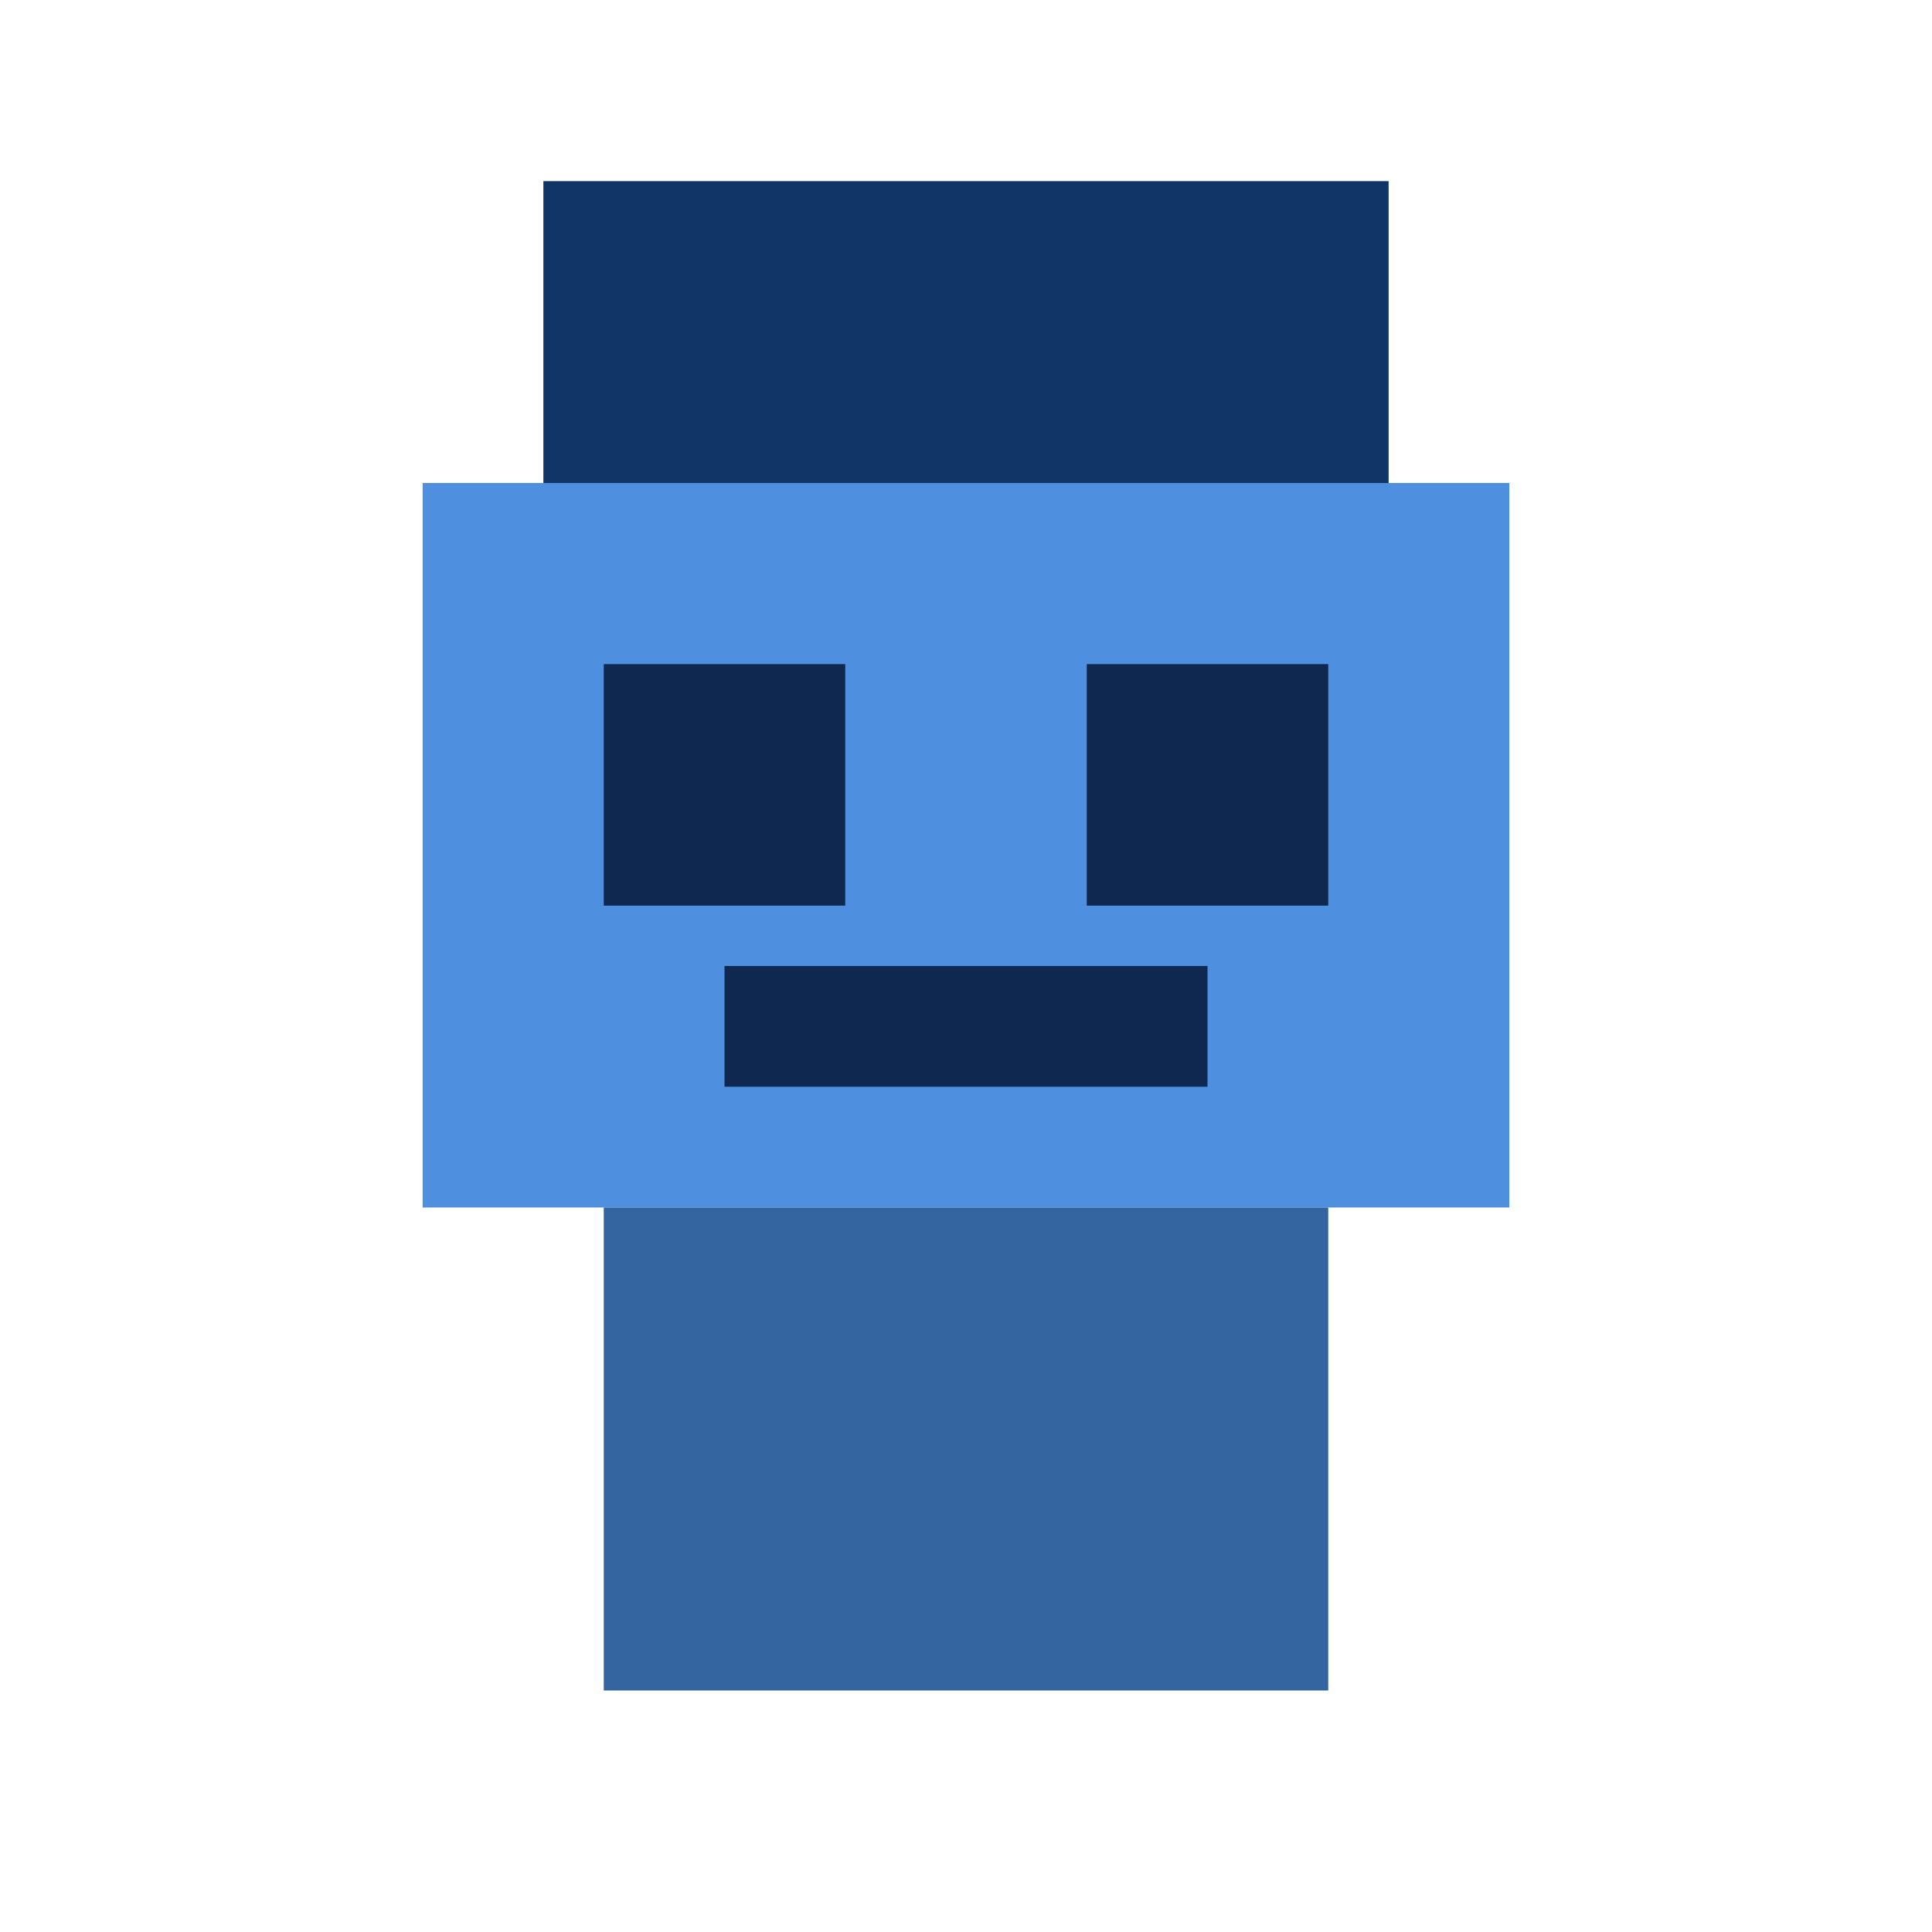
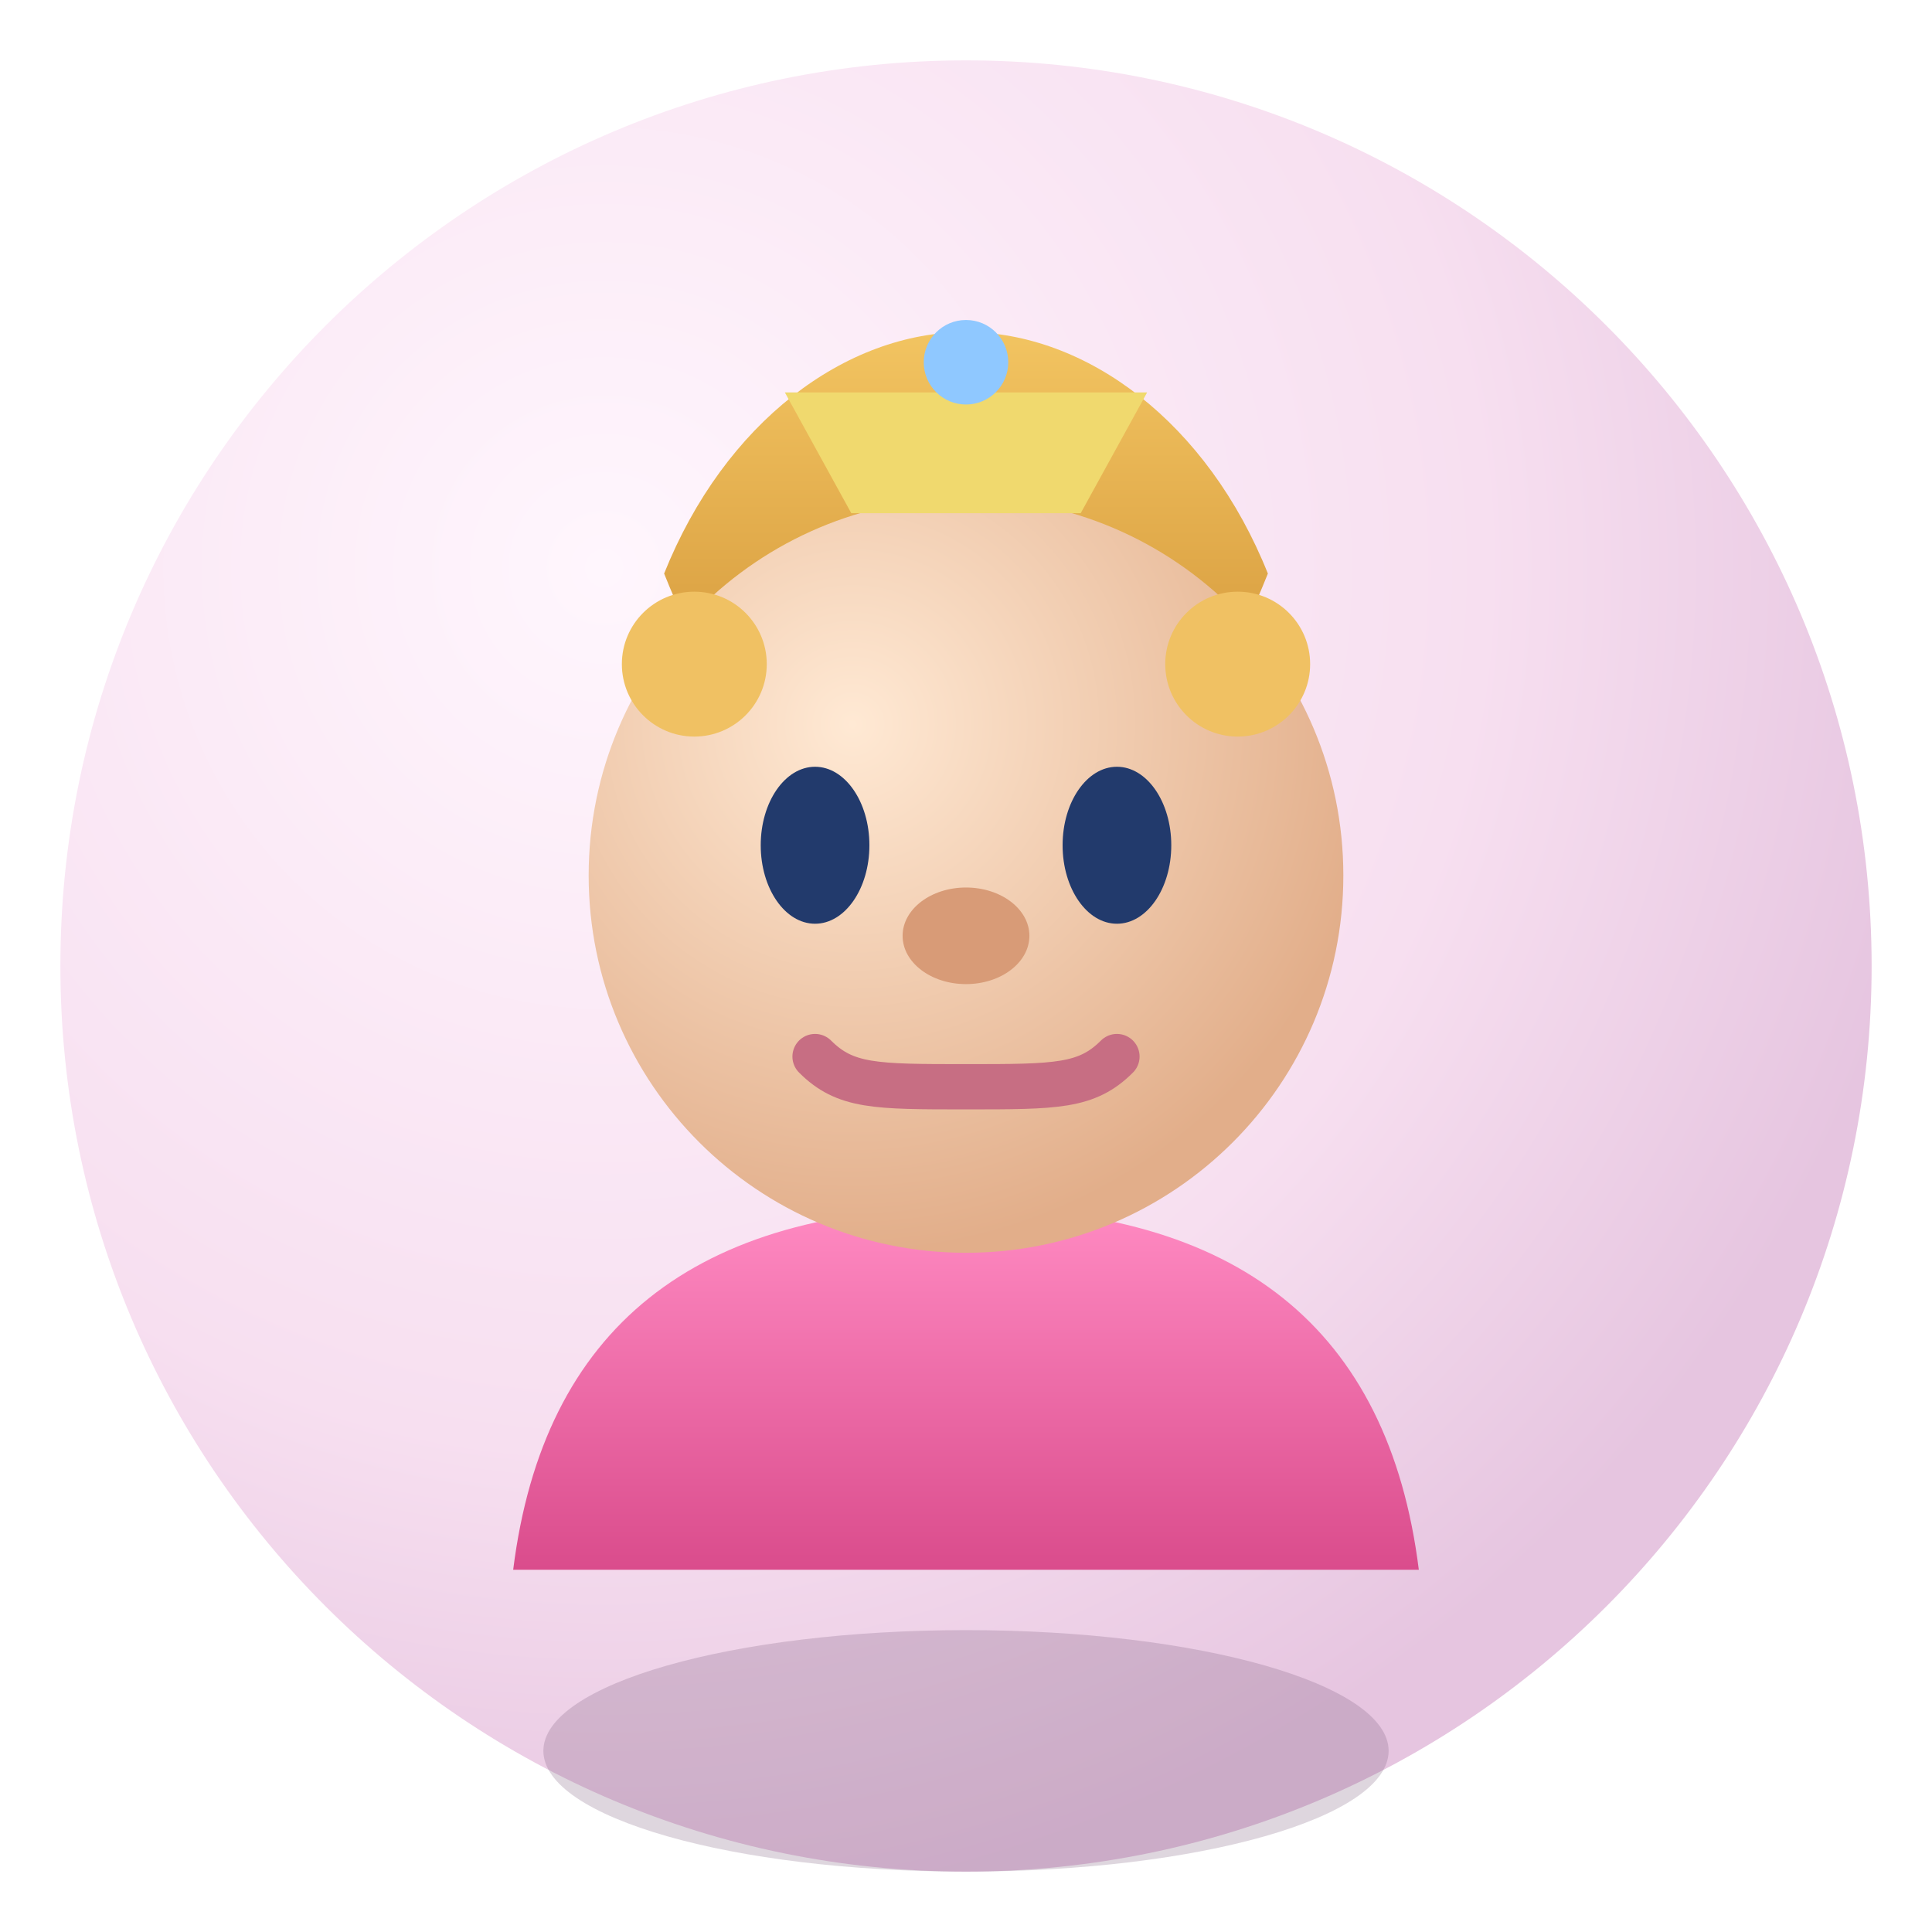
<svg xmlns="http://www.w3.org/2000/svg" width="64" height="64" viewBox="0 0 64 64">
-   <rect x="18" y="6" width="28" height="10" fill="#123567" />
-   <rect x="14" y="16" width="36" height="24" fill="#4f8fe0" />
-   <rect x="20" y="22" width="8" height="8" fill="#0f2850" />
-   <rect x="36" y="22" width="8" height="8" fill="#0f2850" />
-   <rect x="24" y="32" width="16" height="4" fill="#0f2850" />
-   <rect x="20" y="40" width="24" height="16" fill="#3465a0" />
+   <defs>
+     <radialGradient id="bg" cx="30%" cy="28%" r="75%">
+       <stop offset="0%" stop-color="#fff6fd" />
+       <stop offset="65%" stop-color="#f7dff0" />
+       <stop offset="100%" stop-color="#e6c5e0" />
+     </radialGradient>
+     <radialGradient id="skin" cx="35%" cy="30%" r="70%">
+       <stop offset="0%" stop-color="#ffe9d4" />
+       <stop offset="100%" stop-color="#e2ae8a" />
+     </radialGradient>
+     <linearGradient id="hair" x1="0" y1="0" x2="0" y2="1">
+       <stop offset="0%" stop-color="#f2c461" />
+       <stop offset="100%" stop-color="#cf8f33" />
+     </linearGradient>
+     <linearGradient id="dress" x1="0" y1="0" x2="0" y2="1">
+       <stop offset="0%" stop-color="#ff8ac2" />
+       <stop offset="100%" stop-color="#da4c8c" />
+     </linearGradient>
+   </defs>
+   <circle cx="32" cy="32" r="30" fill="url(#bg)" />
+   <ellipse cx="32" cy="58" rx="14" ry="4" fill="#7a5d7b" opacity="0.25" />
+   <path d="M17 52c1-8 6-12 15-12s14 4 15 12" fill="url(#dress)" />
+   <path d="M22 19c2-5 6-8 10-8s8 3 10 8c-2 5-4 7-10 7s-8-2-10-7z" fill="url(#hair)" />
+   <circle cx="32" cy="29" r="12.5" fill="url(#skin)" />
+   <ellipse cx="27" cy="28" rx="1.8" ry="2.6" fill="#223a6c" />
+   <ellipse cx="37" cy="28" rx="1.8" ry="2.6" fill="#223a6c" />
+   <ellipse cx="32" cy="31" rx="2.1" ry="1.6" fill="#d89b77" />
+   <path d="M27 35c1 1 2 1 5 1s4 0 5-1" fill="none" stroke="#c76e83" stroke-width="1.5" stroke-linecap="round" />
+   <circle cx="23" cy="22" r="2.4" fill="#f0c163" />
+   <circle cx="41" cy="22" r="2.4" fill="#f0c163" />
+   <path d="M26 13h12l-2.2 4h-7.6z" fill="#f0d96e" />
+   <circle cx="32" cy="12" r="1.4" fill="#8fc8ff" />
</svg>
